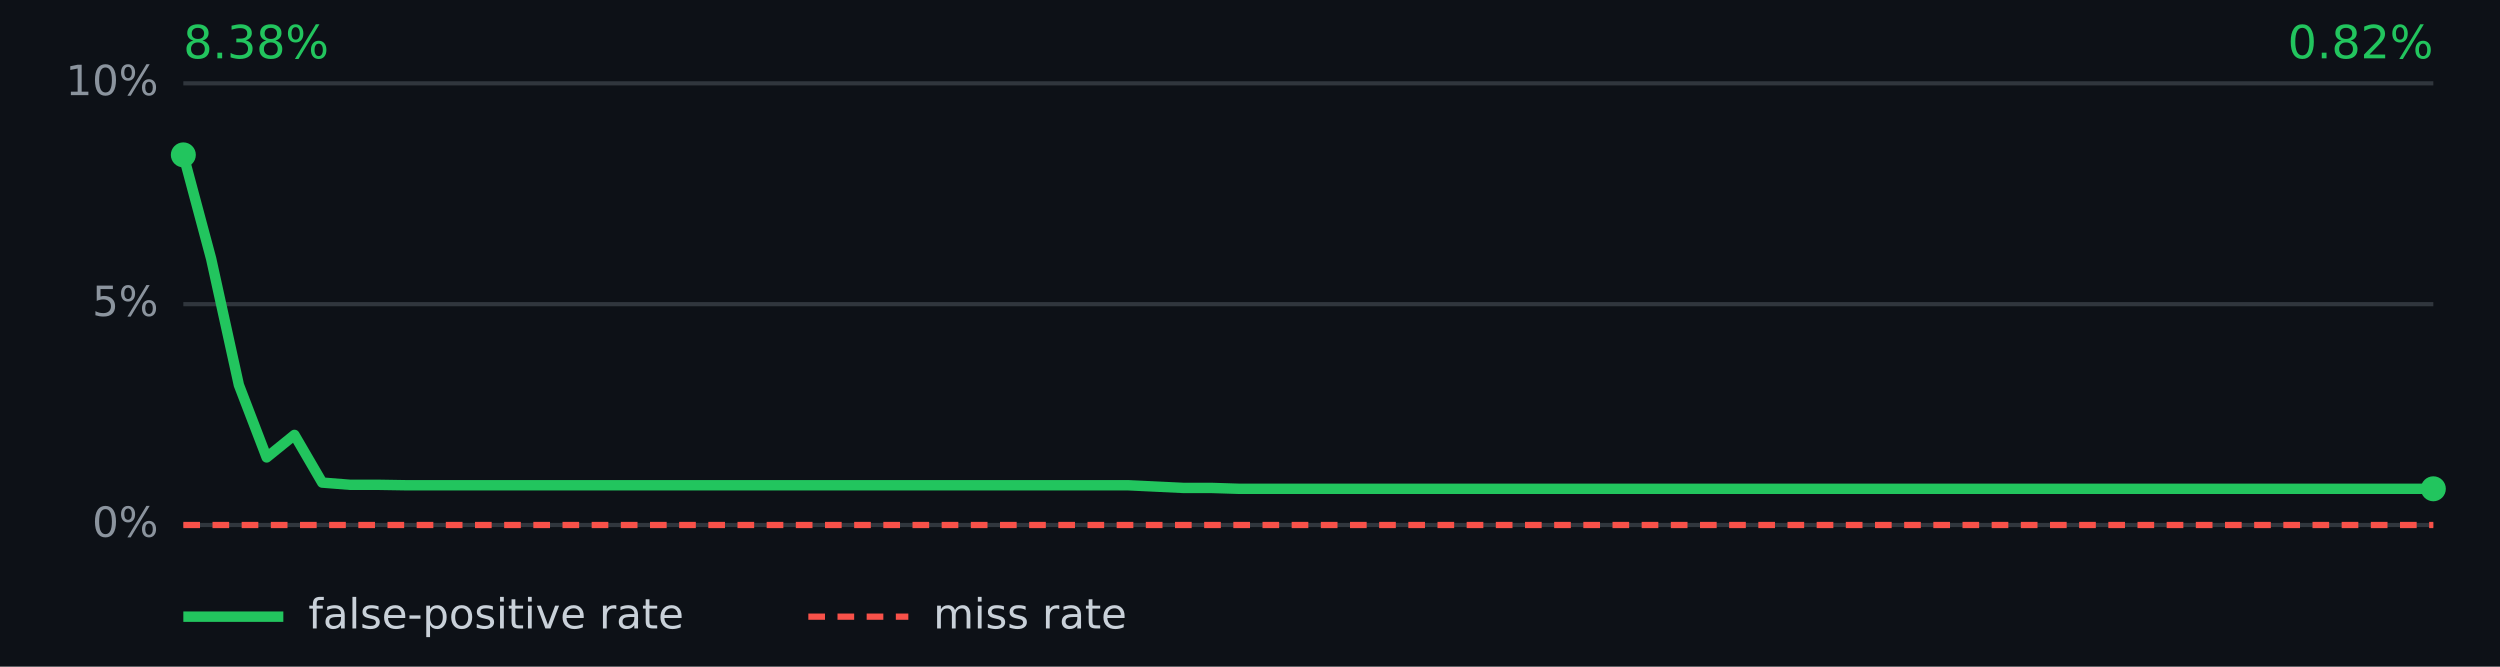
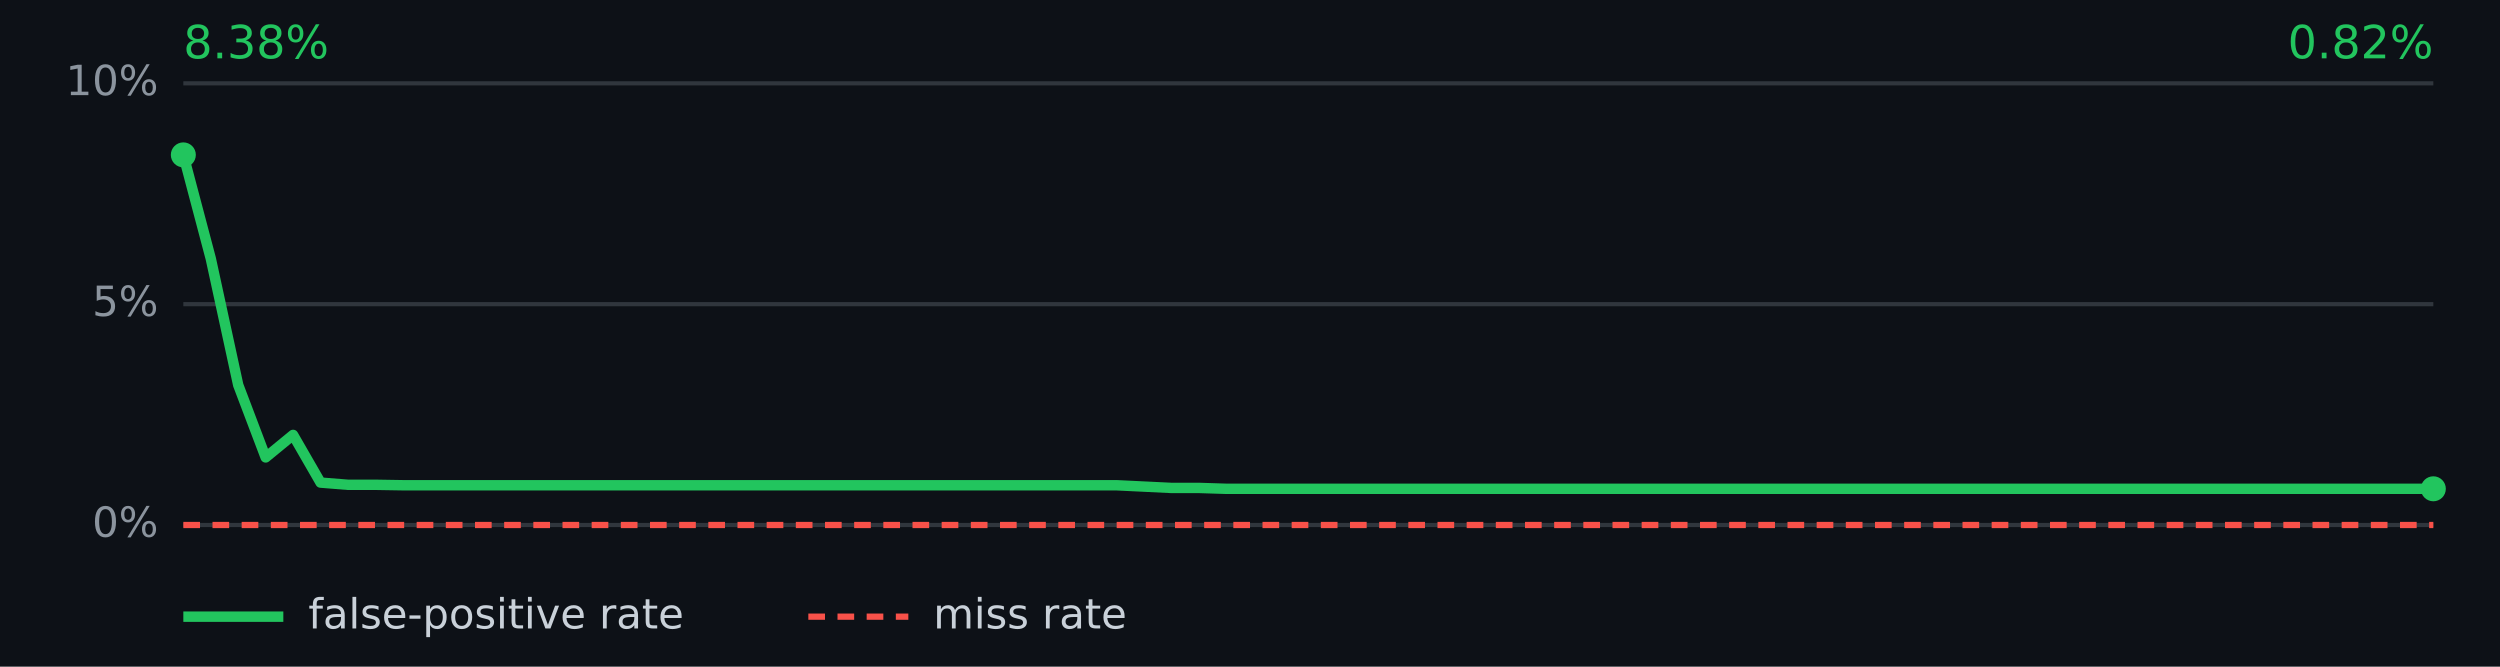
<svg xmlns="http://www.w3.org/2000/svg" width="600" height="160" role="img" aria-label="false-positive rate trend: 8.38% to 0.82%">
  <rect width="100%" height="160" fill="#0d1117" />
  <line x1="44" y1="20.00" x2="584" y2="20.00" stroke="#30363d" stroke-width="1" />
  <text x="38" y="20.00" font-family="Verdana,Geneva,DejaVu Sans,sans-serif" font-size="10" fill="#8b949e" text-anchor="end" dominant-baseline="middle">10%</text>
  <line x1="44" y1="73.00" x2="584" y2="73.00" stroke="#30363d" stroke-width="1" />
  <text x="38" y="73.00" font-family="Verdana,Geneva,DejaVu Sans,sans-serif" font-size="10" fill="#8b949e" text-anchor="end" dominant-baseline="middle">5%</text>
  <line x1="44" y1="126.00" x2="584" y2="126.00" stroke="#30363d" stroke-width="1" />
  <text x="38" y="126.00" font-family="Verdana,Geneva,DejaVu Sans,sans-serif" font-size="10" fill="#8b949e" text-anchor="end" dominant-baseline="middle">0%</text>
-   <polyline points="44.00,126.00 51.40,126.00 58.79,126.00 66.19,126.00 73.59,126.00 80.99,126.00 88.38,126.00 95.78,126.00 103.18,126.00 110.58,126.00 117.97,126.00 125.37,126.00 132.77,126.00 140.16,126.00 147.56,126.00 154.96,126.00 162.36,126.00 169.75,126.00 177.15,126.00 184.55,126.00 191.95,126.00 199.34,126.00 206.74,126.00 214.14,126.00 221.53,126.00 228.93,126.00 236.33,126.00 243.73,126.00 251.12,126.00 258.52,126.00 265.92,126.00 273.32,126.00 280.71,126.00 288.11,126.00 295.51,126.00 302.90,126.00 310.30,126.00 317.70,126.00 325.10,126.00 332.49,126.00 339.89,126.00 347.29,126.00 354.68,126.00 362.08,126.00 369.48,126.00 376.88,126.00 384.27,126.00 391.67,126.00 399.07,126.00 406.47,126.00 413.86,126.00 421.26,126.00 428.66,126.00 436.05,126.00 443.45,126.00 450.85,126.00 458.25,126.00 465.64,126.00 473.04,126.00 480.44,126.00 487.84,126.00 495.23,126.00 502.63,126.00 510.03,126.00 517.42,126.00 524.82,126.00 532.22,126.00 539.62,126.00 547.01,126.00 554.41,126.00 561.81,126.00 569.21,126.00 576.60,126.00 584.00,126.00" fill="none" stroke="#f85149" stroke-width="1.5" stroke-dasharray="4,3" />
-   <polyline points="44.00,37.17 50.67,62.08 57.33,92.40 64.00,109.78 70.67,104.38 77.33,115.82 84.00,116.35 90.67,116.35 97.33,116.46 104.00,116.46 110.67,116.46 117.33,116.46 124.00,116.46 130.67,116.46 137.33,116.46 144.00,116.46 150.67,116.46 157.33,116.46 164.00,116.46 170.67,116.46 177.33,116.46 184.00,116.46 190.67,116.46 197.33,116.46 204.00,116.46 210.67,116.46 217.33,116.46 224.00,116.46 230.67,116.46 237.33,116.46 244.00,116.46 250.67,116.46 257.33,116.46 264.00,116.46 270.67,116.46 277.33,116.78 284.00,117.10 290.67,117.10 297.33,117.31 304.00,117.31 310.67,117.31 317.33,117.31 324.00,117.31 330.67,117.31 337.33,117.31 344.00,117.31 350.67,117.31 357.33,117.31 364.00,117.31 370.67,117.31 377.33,117.31 384.00,117.31 390.67,117.31 397.33,117.31 404.00,117.31 410.67,117.31 417.33,117.31 424.00,117.31 430.67,117.31 437.33,117.31 444.00,117.31 450.67,117.31 457.33,117.31 464.00,117.31 470.67,117.31 477.33,117.31 484.00,117.31 490.67,117.31 497.33,117.31 504.00,117.31 510.67,117.31 517.33,117.31 524.00,117.31 530.67,117.31 537.33,117.31 544.00,117.31 550.67,117.31 557.33,117.31 564.00,117.31 570.67,117.31 577.33,117.31 584.00,117.31" fill="none" stroke="#22c55e" stroke-width="2.5" stroke-linejoin="round" />
+   <polyline points="44.00,126.00 51.30,126.00 58.59,126.00 65.89,126.00 73.19,126.00 80.49,126.00 87.78,126.00 95.08,126.00 102.38,126.00 109.68,126.00 116.97,126.00 124.27,126.00 131.57,126.00 138.86,126.00 146.16,126.00 153.46,126.00 160.76,126.00 168.05,126.00 175.35,126.00 182.65,126.00 189.95,126.00 197.24,126.00 204.54,126.00 211.84,126.00 219.14,126.00 226.43,126.00 233.73,126.00 241.03,126.00 248.32,126.00 255.62,126.00 262.92,126.00 270.22,126.00 277.51,126.00 284.81,126.00 292.11,126.00 299.41,126.00 306.70,126.00 314.00,126.00 321.30,126.00 328.59,126.00 335.89,126.00 343.19,126.00 350.49,126.00 357.78,126.00 365.08,126.00 372.38,126.00 379.68,126.00 386.97,126.00 394.27,126.00 401.57,126.00 408.86,126.00 416.16,126.00 423.46,126.00 430.76,126.00 438.05,126.00 445.35,126.00 452.65,126.00 459.95,126.00 467.24,126.00 474.54,126.00 481.84,126.00 489.14,126.00 496.43,126.00 503.73,126.00 511.03,126.00 518.32,126.00 525.62,126.00 532.92,126.00 540.22,126.00 547.51,126.00 554.81,126.00 562.11,126.00 569.41,126.00 576.70,126.00 584.00,126.00" fill="none" stroke="#f85149" stroke-width="1.5" stroke-dasharray="4,3" />
+   <polyline points="44.00,37.17 50.59,62.08 57.17,92.40 63.76,109.78 70.34,104.38 76.93,115.82 83.51,116.35 90.10,116.35 96.68,116.46 103.27,116.46 109.85,116.46 116.44,116.46 123.02,116.46 129.61,116.46 136.20,116.46 142.78,116.46 149.37,116.46 155.95,116.46 162.54,116.46 169.12,116.46 175.71,116.46 182.29,116.46 188.88,116.46 195.46,116.46 202.05,116.46 208.63,116.46 215.22,116.46 221.80,116.46 228.39,116.46 234.98,116.46 241.56,116.46 248.15,116.46 254.73,116.46 261.32,116.46 267.90,116.46 274.49,116.78 281.07,117.10 287.66,117.10 294.24,117.31 300.83,117.31 307.41,117.31 314.00,117.31 320.59,117.31 327.17,117.31 333.76,117.31 340.34,117.31 346.93,117.31 353.51,117.31 360.10,117.31 366.68,117.31 373.27,117.31 379.85,117.31 386.44,117.31 393.02,117.31 399.61,117.31 406.20,117.31 412.78,117.31 419.37,117.31 425.95,117.31 432.54,117.31 439.12,117.31 445.71,117.31 452.29,117.31 458.88,117.31 465.46,117.31 472.05,117.31 478.63,117.31 485.22,117.31 491.80,117.31 498.39,117.31 504.98,117.31 511.56,117.31 518.15,117.31 524.73,117.31 531.32,117.31 537.90,117.31 544.49,117.31 551.07,117.31 557.66,117.31 564.24,117.31 570.83,117.31 577.41,117.31 584.00,117.31" fill="none" stroke="#22c55e" stroke-width="2.5" stroke-linejoin="round" />
  <circle cx="44.00" cy="37.17" r="3" fill="#22c55e" />
  <circle cx="584.00" cy="117.31" r="3" fill="#22c55e" />
  <text x="44.00" y="14" font-family="Verdana,Geneva,DejaVu Sans,sans-serif" font-size="11" fill="#22c55e" text-anchor="start">8.38%</text>
  <text x="584.00" y="14" font-family="Verdana,Geneva,DejaVu Sans,sans-serif" font-size="11" fill="#22c55e" text-anchor="end">0.82%</text>
  <line x1="44" y1="148" x2="68" y2="148" stroke="#22c55e" stroke-width="2.5" />
  <text x="74" y="148" font-family="Verdana,Geneva,DejaVu Sans,sans-serif" font-size="10" fill="#c9d1d9" dominant-baseline="middle">false-positive rate</text>
  <line x1="194" y1="148" x2="218" y2="148" stroke="#f85149" stroke-width="1.5" stroke-dasharray="4,3" />
  <text x="224" y="148" font-family="Verdana,Geneva,DejaVu Sans,sans-serif" font-size="10" fill="#c9d1d9" dominant-baseline="middle">miss rate</text>
</svg>
